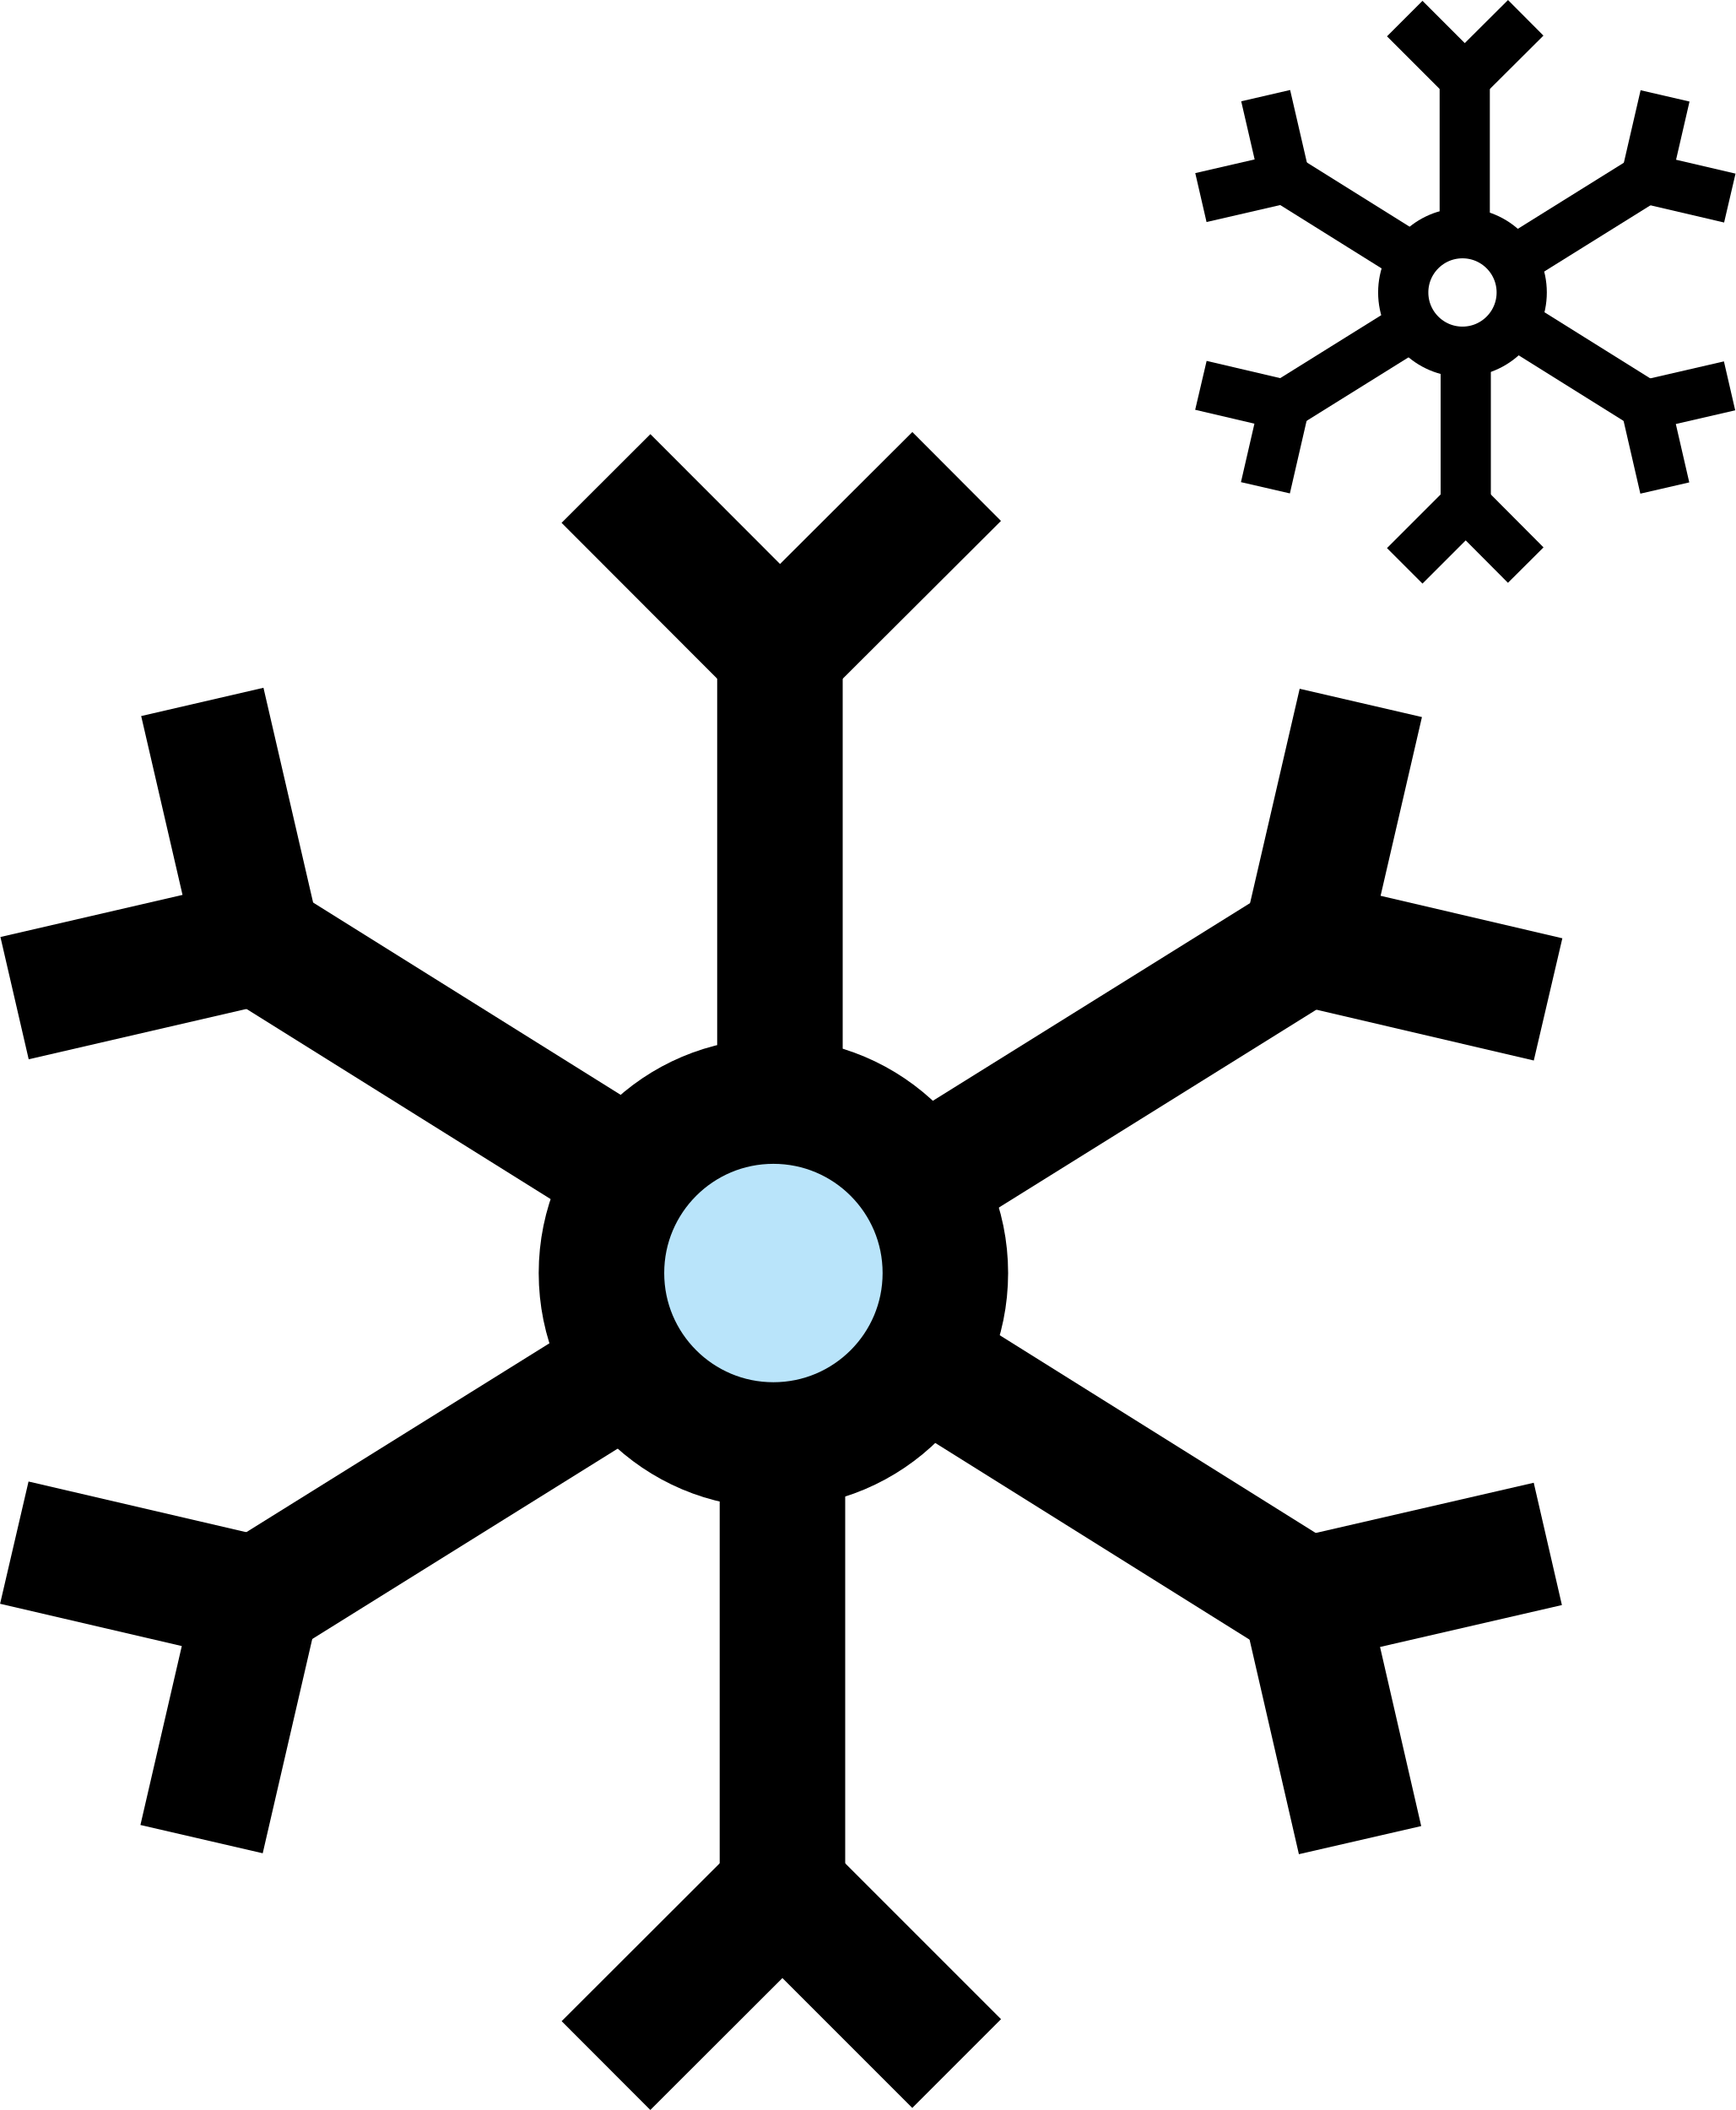
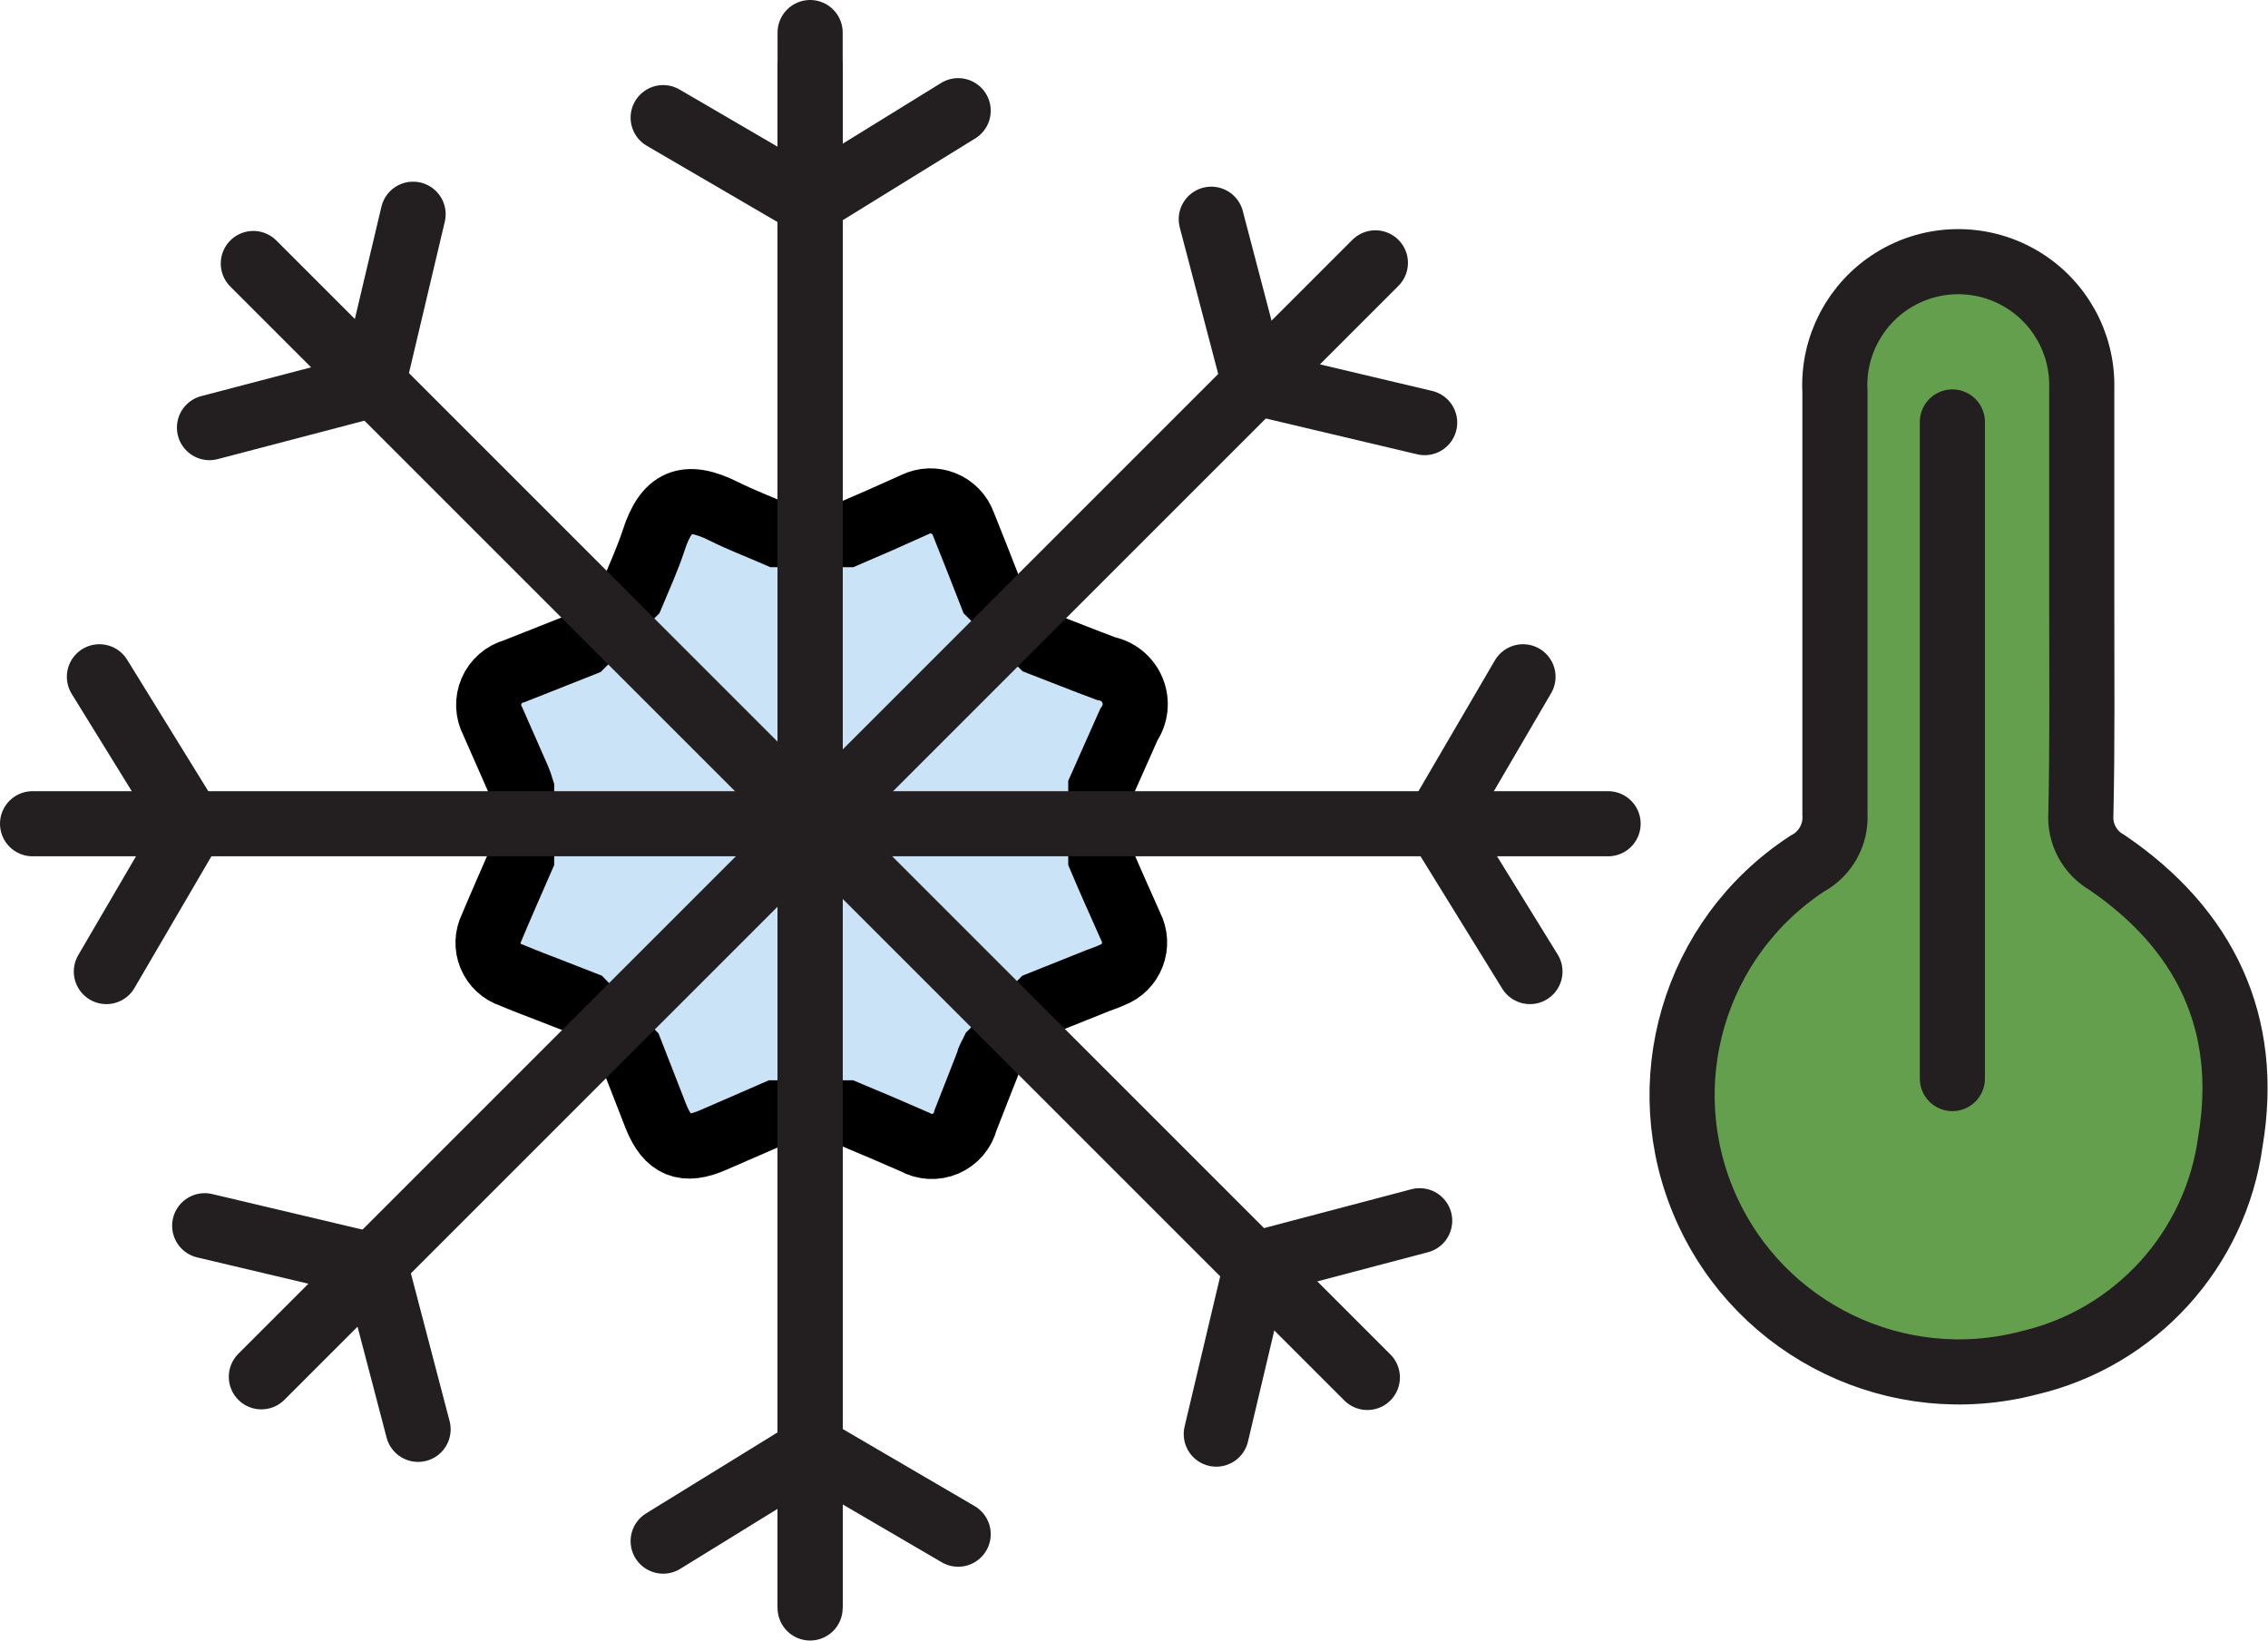
- <svg xmlns="http://www.w3.org/2000/svg" viewBox="0 0 69.13 84.05">
+ <svg xmlns="http://www.w3.org/2000/svg" viewBox="0 0 104.48 75.58">
  <defs>
-     <style>.cls-1{fill:#b9e4fa;}.cls-2,.cls-3{fill:none;stroke:#000;stroke-miterlimit:10;}.cls-2{stroke-width:2px;}.cls-3{stroke-width:5px;}</style>
+     <style>.cls-1{fill:#cae3f6;}.cls-2{fill:#649f4e;}.cls-3,.cls-4,.cls-5{fill:none;stroke-miterlimit:10;stroke-width:3px;}.cls-3,.cls-5{stroke:#231f20;}.cls-3{stroke-linecap:round;}.cls-4{stroke:#000;}</style>
  </defs>
  <g id="Layer_2" data-name="Layer 2">
    <g id="Layer_1-2" data-name="Layer 1">
-       <circle class="cls-1" cx="30.81" cy="50.71" r="5.87" />
-       <line class="cls-2" x1="58.35" y1="3.17" x2="58.35" y2="9.86" />
-       <polyline class="cls-2" points="55.96 0.74 58.35 3.13 60.78 0.71" />
-       <line class="cls-2" x1="58.39" y1="20.08" x2="58.39" y2="13.38" />
-       <polyline class="cls-2" points="60.78 22.51 58.39 20.11 55.96 22.54" />
-       <line class="cls-2" x1="65.53" y1="16.12" x2="59.85" y2="12.57" />
-       <polyline class="cls-2" points="66.32 19.44 65.56 16.14 68.9 15.37" />
-       <line class="cls-2" x1="51.21" y1="7.12" x2="56.89" y2="10.67" />
-       <polyline class="cls-2" points="50.42 3.81 51.18 7.1 47.84 7.87" />
-       <line class="cls-2" x1="51.21" y1="16.11" x2="56.89" y2="12.57" />
-       <polyline class="cls-2" points="50.41 19.43 51.17 16.13 47.84 15.35" />
-       <line class="cls-2" x1="65.54" y1="7.13" x2="59.86" y2="10.67" />
-       <polyline class="cls-2" points="66.33 3.82 65.57 7.11 68.91 7.89" />
-       <circle class="cls-2" cx="58.26" cy="11.65" r="2.36" />
-       <line class="cls-3" x1="31.07" y1="26.11" x2="31.07" y2="45.52" />
-       <polyline class="cls-3" points="24.14 19.06 31.07 26 38.11 18.98" />
-       <line class="cls-3" x1="31.17" y1="75.15" x2="31.17" y2="55.73" />
-       <polyline class="cls-3" points="38.11 82.2 31.17 75.26 24.14 82.28" />
-       <line class="cls-3" x1="51.88" y1="63.68" x2="35.42" y2="53.38" />
-       <polyline class="cls-3" points="54.18 73.3 51.98 63.73 61.66 61.5" />
-       <line class="cls-3" x1="10.36" y1="37.58" x2="26.82" y2="47.87" />
-       <polyline class="cls-3" points="8.06 27.96 10.27 37.52 0.58 39.76" />
-       <line class="cls-3" x1="10.34" y1="63.65" x2="26.82" y2="53.38" />
-       <polyline class="cls-3" points="8.03 73.26 10.24 63.7 0.57 61.45" />
-       <line class="cls-3" x1="51.9" y1="37.61" x2="35.42" y2="47.88" />
-       <polyline class="cls-3" points="54.21 28 52 37.55 61.67 39.81" />
-       <circle class="cls-3" cx="30.81" cy="50.71" r="6.85" />
+       <path class="cls-1" d="M52.09,42.69c-.44-1-.9-2-1.38-3.14l0-3.26L52,33.39a1.67,1.67,0,0,0-1.06-2.59c-1-.37-1.93-.75-3-1.16l-2.27-2.23c-.45-1.15-.86-2.21-1.29-3.27a1.61,1.61,0,0,0-2.22-.9L40.46,24,39,24.63h-3.2c-.85-.37-1.67-.68-2.45-1.07-1.77-.89-2.66-.47-3.24,1.34-.27.82-.63,1.62-1,2.5l-2.28,2.28L23.7,30.92a1.61,1.61,0,0,0-1,2.31l1.17,2.66a4.52,4.52,0,0,1,.16.45l0,3.2c-.48,1.1-.94,2.14-1.38,3.19a1.57,1.57,0,0,0,.92,2.2c.57.24,1.15.46,1.72.68l1.59.62,2.17,2.21,1.17,3c.54,1.35,1.31,1.67,2.66,1.07l2.85-1.24H39l1.64.69,1.5.65a1.6,1.6,0,0,0,2.34-1c.36-.9.7-1.81,1.06-2.71,0-.11.09-.22.2-.45l2.2-2.22,2.65-1.06c.21-.08.43-.15.64-.25A1.6,1.6,0,0,0,52.09,42.69Z" />
+       <path class="cls-2" d="M95.9,27.83V17.89a5.69,5.69,0,1,0-11.37.16c0,6.48,0,13,0,19.44a2.42,2.42,0,0,1-1.28,2.3,12.75,12.75,0,0,0,10.21,23,12.16,12.16,0,0,0,9.29-10.22c.91-5.41-1.15-9.74-5.68-12.83a2.39,2.39,0,0,1-1.21-2.25C95.93,34.29,95.9,31.06,95.9,27.83Z" />
+       <path class="cls-3" d="M95.9,27.83V17.89a5.69,5.69,0,1,0-11.37.16c0,6.48,0,13,0,19.44a2.42,2.42,0,0,1-1.28,2.3,12.75,12.75,0,0,0,10.21,23,12.16,12.16,0,0,0,9.29-10.22c.91-5.41-1.15-9.74-5.68-12.83a2.39,2.39,0,0,1-1.21-2.25C95.93,34.29,95.9,31.06,95.9,27.83Z" />
+       <path class="cls-4" d="M52.09,42.69c-.44-1-.9-2-1.38-3.14l0-3.26L52,33.39a1.67,1.67,0,0,0-1.06-2.59c-1-.37-1.93-.75-3-1.16l-2.27-2.23c-.45-1.15-.86-2.21-1.29-3.27a1.61,1.61,0,0,0-2.22-.9L40.46,24,39,24.63h-3.2c-.85-.37-1.67-.68-2.45-1.07-1.77-.89-2.66-.47-3.24,1.34-.27.82-.63,1.62-1,2.5l-2.28,2.28L23.7,30.92a1.61,1.61,0,0,0-1,2.31l1.17,2.66a4.52,4.52,0,0,1,.16.45l0,3.2c-.48,1.1-.94,2.14-1.38,3.19a1.57,1.57,0,0,0,.92,2.2c.57.24,1.15.46,1.72.68l1.59.62,2.17,2.21,1.17,3c.54,1.35,1.31,1.67,2.66,1.07l2.85-1.24H39l1.64.69,1.5.65a1.6,1.6,0,0,0,2.34-1c.36-.9.7-1.81,1.06-2.71,0-.11.09-.22.2-.45l2.2-2.22,2.65-1.06c.21-.08.43-.15.64-.25A1.6,1.6,0,0,0,52.09,42.69Z" />
+       <line class="cls-5" x1="37.32" y1="2.84" x2="37.32" y2="74.08" />
+       <line class="cls-3" x1="37.32" y1="1.5" x2="37.32" y2="74.08" />
+       <polyline class="cls-3" points="30.55 5.42 37.27 9.34 44.14 5.1" />
+       <polyline class="cls-3" points="44.14 70.68 37.43 66.76 30.55 71" />
+       <line class="cls-3" x1="11.67" y1="12.14" x2="62.99" y2="63.46" />
+       <polyline class="cls-3" points="9.65 19.7 17.17 17.73 19.03 9.87" />
+       <polyline class="cls-3" points="65.4 56.24 57.89 58.22 56.03 66.07" />
+       <line class="cls-3" x1="63.36" y1="12.11" x2="12.04" y2="63.43" />
+       <polyline class="cls-3" points="55.8 10.1 57.77 17.61 65.63 19.47" />
+       <polyline class="cls-3" points="19.26 65.85 17.29 58.33 9.43 56.47" />
+       <line class="cls-3" x1="74.08" y1="37.95" x2="1.5" y2="37.95" />
+       <polyline class="cls-3" points="70.16 31.18 66.24 37.89 70.48 44.76" />
+       <polyline class="cls-3" points="4.9 44.76 8.82 38.05 4.58 31.18" />
+       <line class="cls-3" x1="89.94" y1="19.44" x2="89.94" y2="49.69" />
    </g>
  </g>
</svg>
